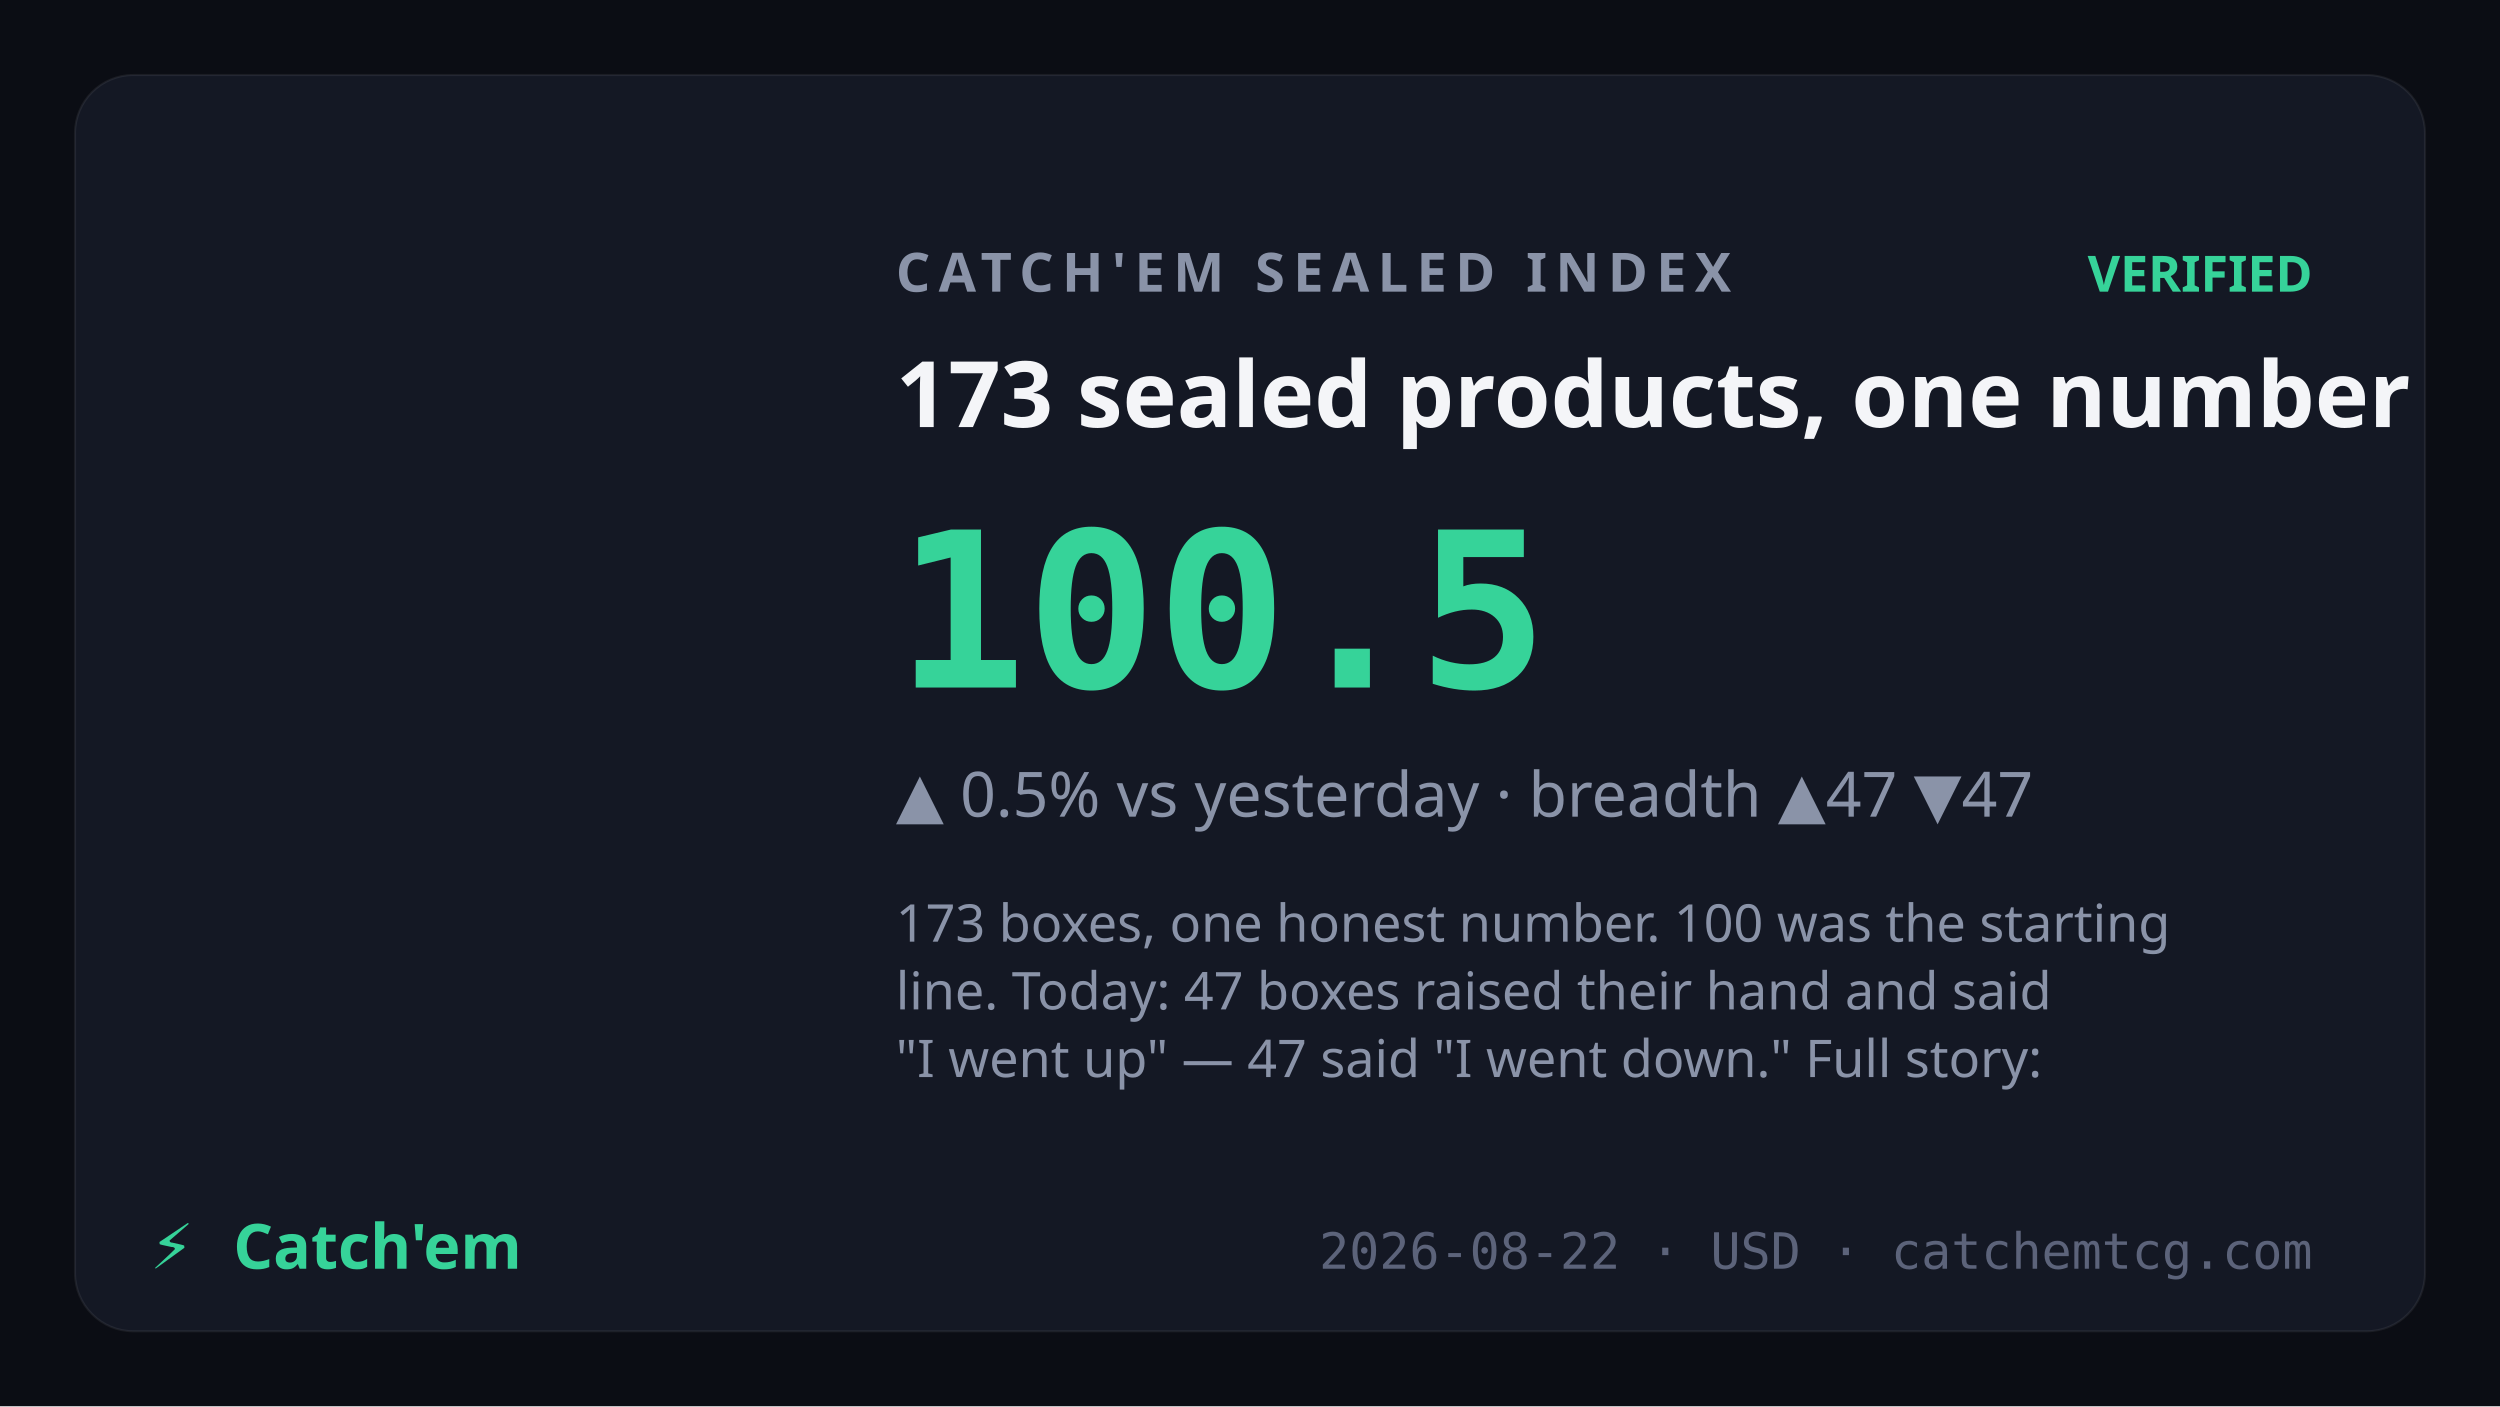
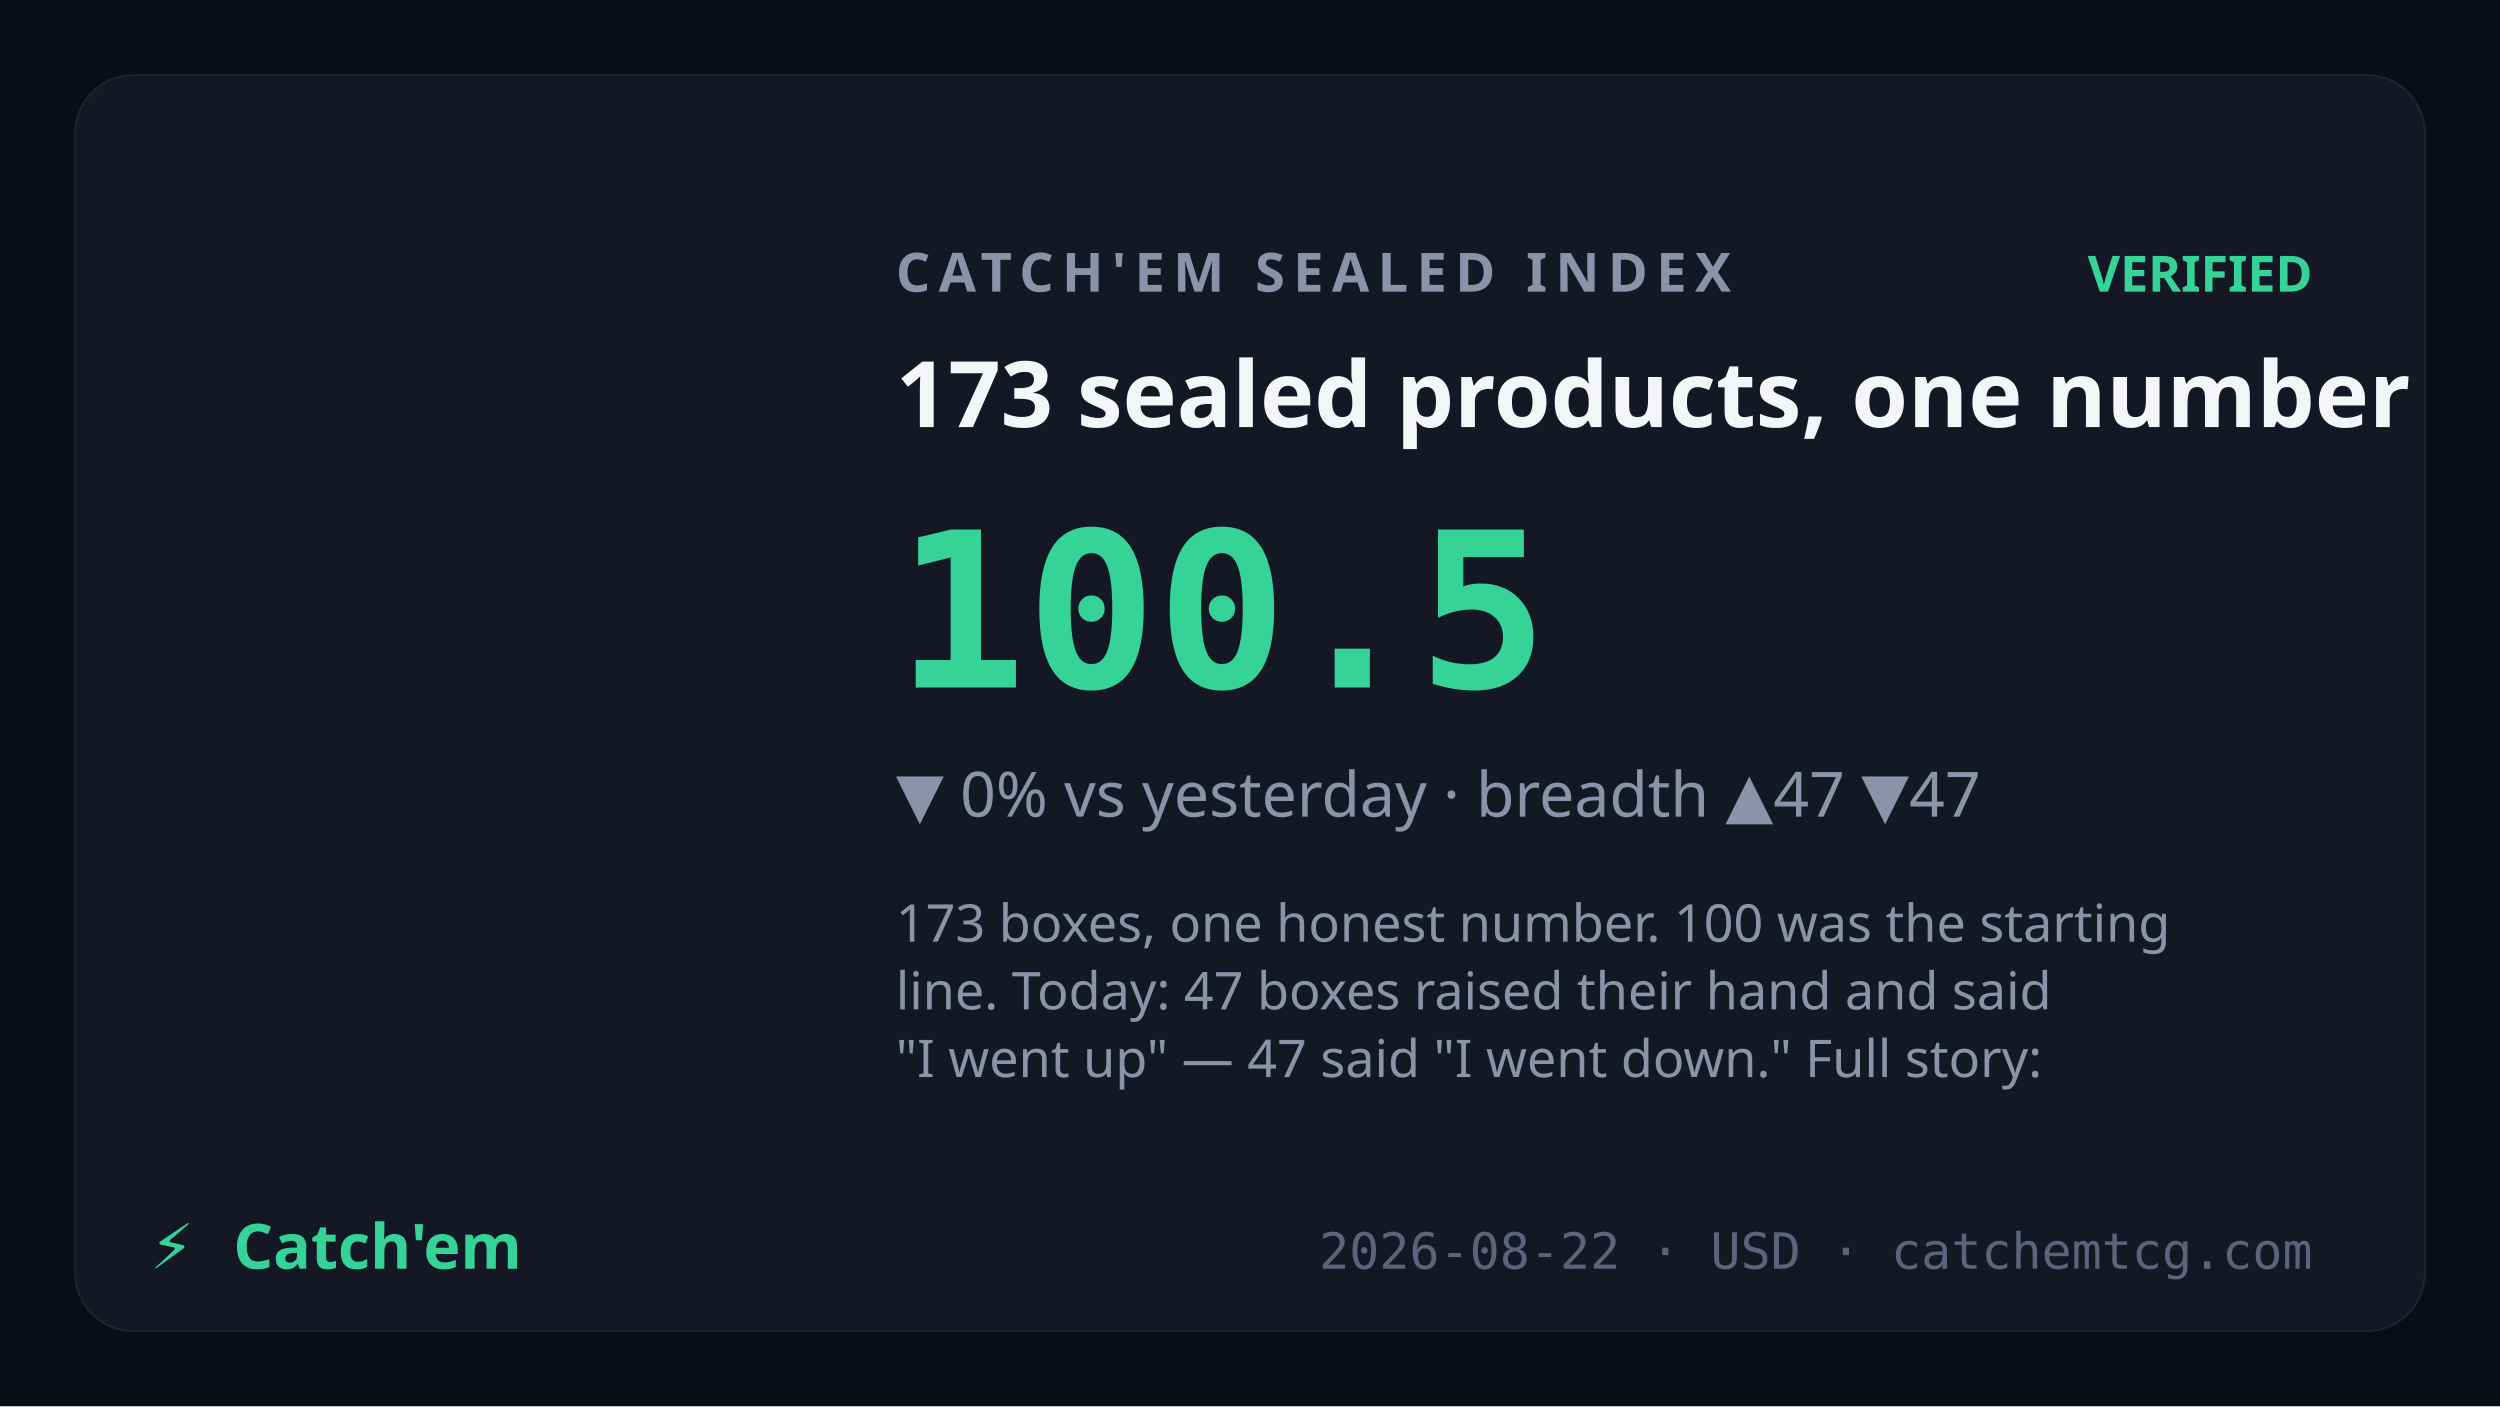
<svg xmlns="http://www.w3.org/2000/svg" viewBox="0 0 1200 675" font-family="Sora,system-ui,sans-serif">
  <rect width="1200" height="675" fill="#0b0d14" />
  <rect x="36" y="36" width="1128" height="603" rx="28" fill="#141824" stroke="rgba(255,255,255,0.07)" />
  <text x="430" y="140" fill="#8a93a8" font-size="26" letter-spacing="4" font-weight="600">CATCH'EM SEALED INDEX</text>
  <text x="1110" y="140" text-anchor="end" fill="#36d399" font-size="24" font-weight="700">VERIFIED</text>
  <text x="430" y="205" fill="#f4f5f8" font-size="44" font-weight="700">173 sealed products, one number</text>
  <text x="430" y="330" fill="#36d399" font-size="104" font-weight="800" font-family="JetBrains Mono,monospace">100.5</text>
-   <text x="430" y="392" fill="#8a93a8" font-size="30">▲ 0.5% vs yesterday · breadth ▲47 ▼47</text>
+   <text x="430" y="392" fill="#8a93a8" font-size="30">▼ 0% vs yesterday · breadth ▲47 ▼47</text>
  <text x="430" y="452" fill="#8a93a8" font-size="25" font-weight="400">
    <tspan x="430" dy="0">173 boxes, one honest number. 100 was the starting</tspan>
    <tspan x="430" dy="32.5">line. Today: 47 boxes raised their hand and said</tspan>
    <tspan x="430" dy="32.5">"I went up" — 47 said "I went down." Full story:</tspan>
  </text>
  <text x="72" y="609" fill="#36d399" font-size="30" font-weight="800">⚡</text>
  <text x="112" y="609" fill="#36d399" font-size="30" font-weight="800" font-family="Syne,Sora,sans-serif">Catch'em</text>
  <text x="1110" y="609" text-anchor="end" fill="#5c637a" font-size="24" font-family="JetBrains Mono,monospace">2026-08-22 · USD · catchemtcg.com</text>
</svg>
